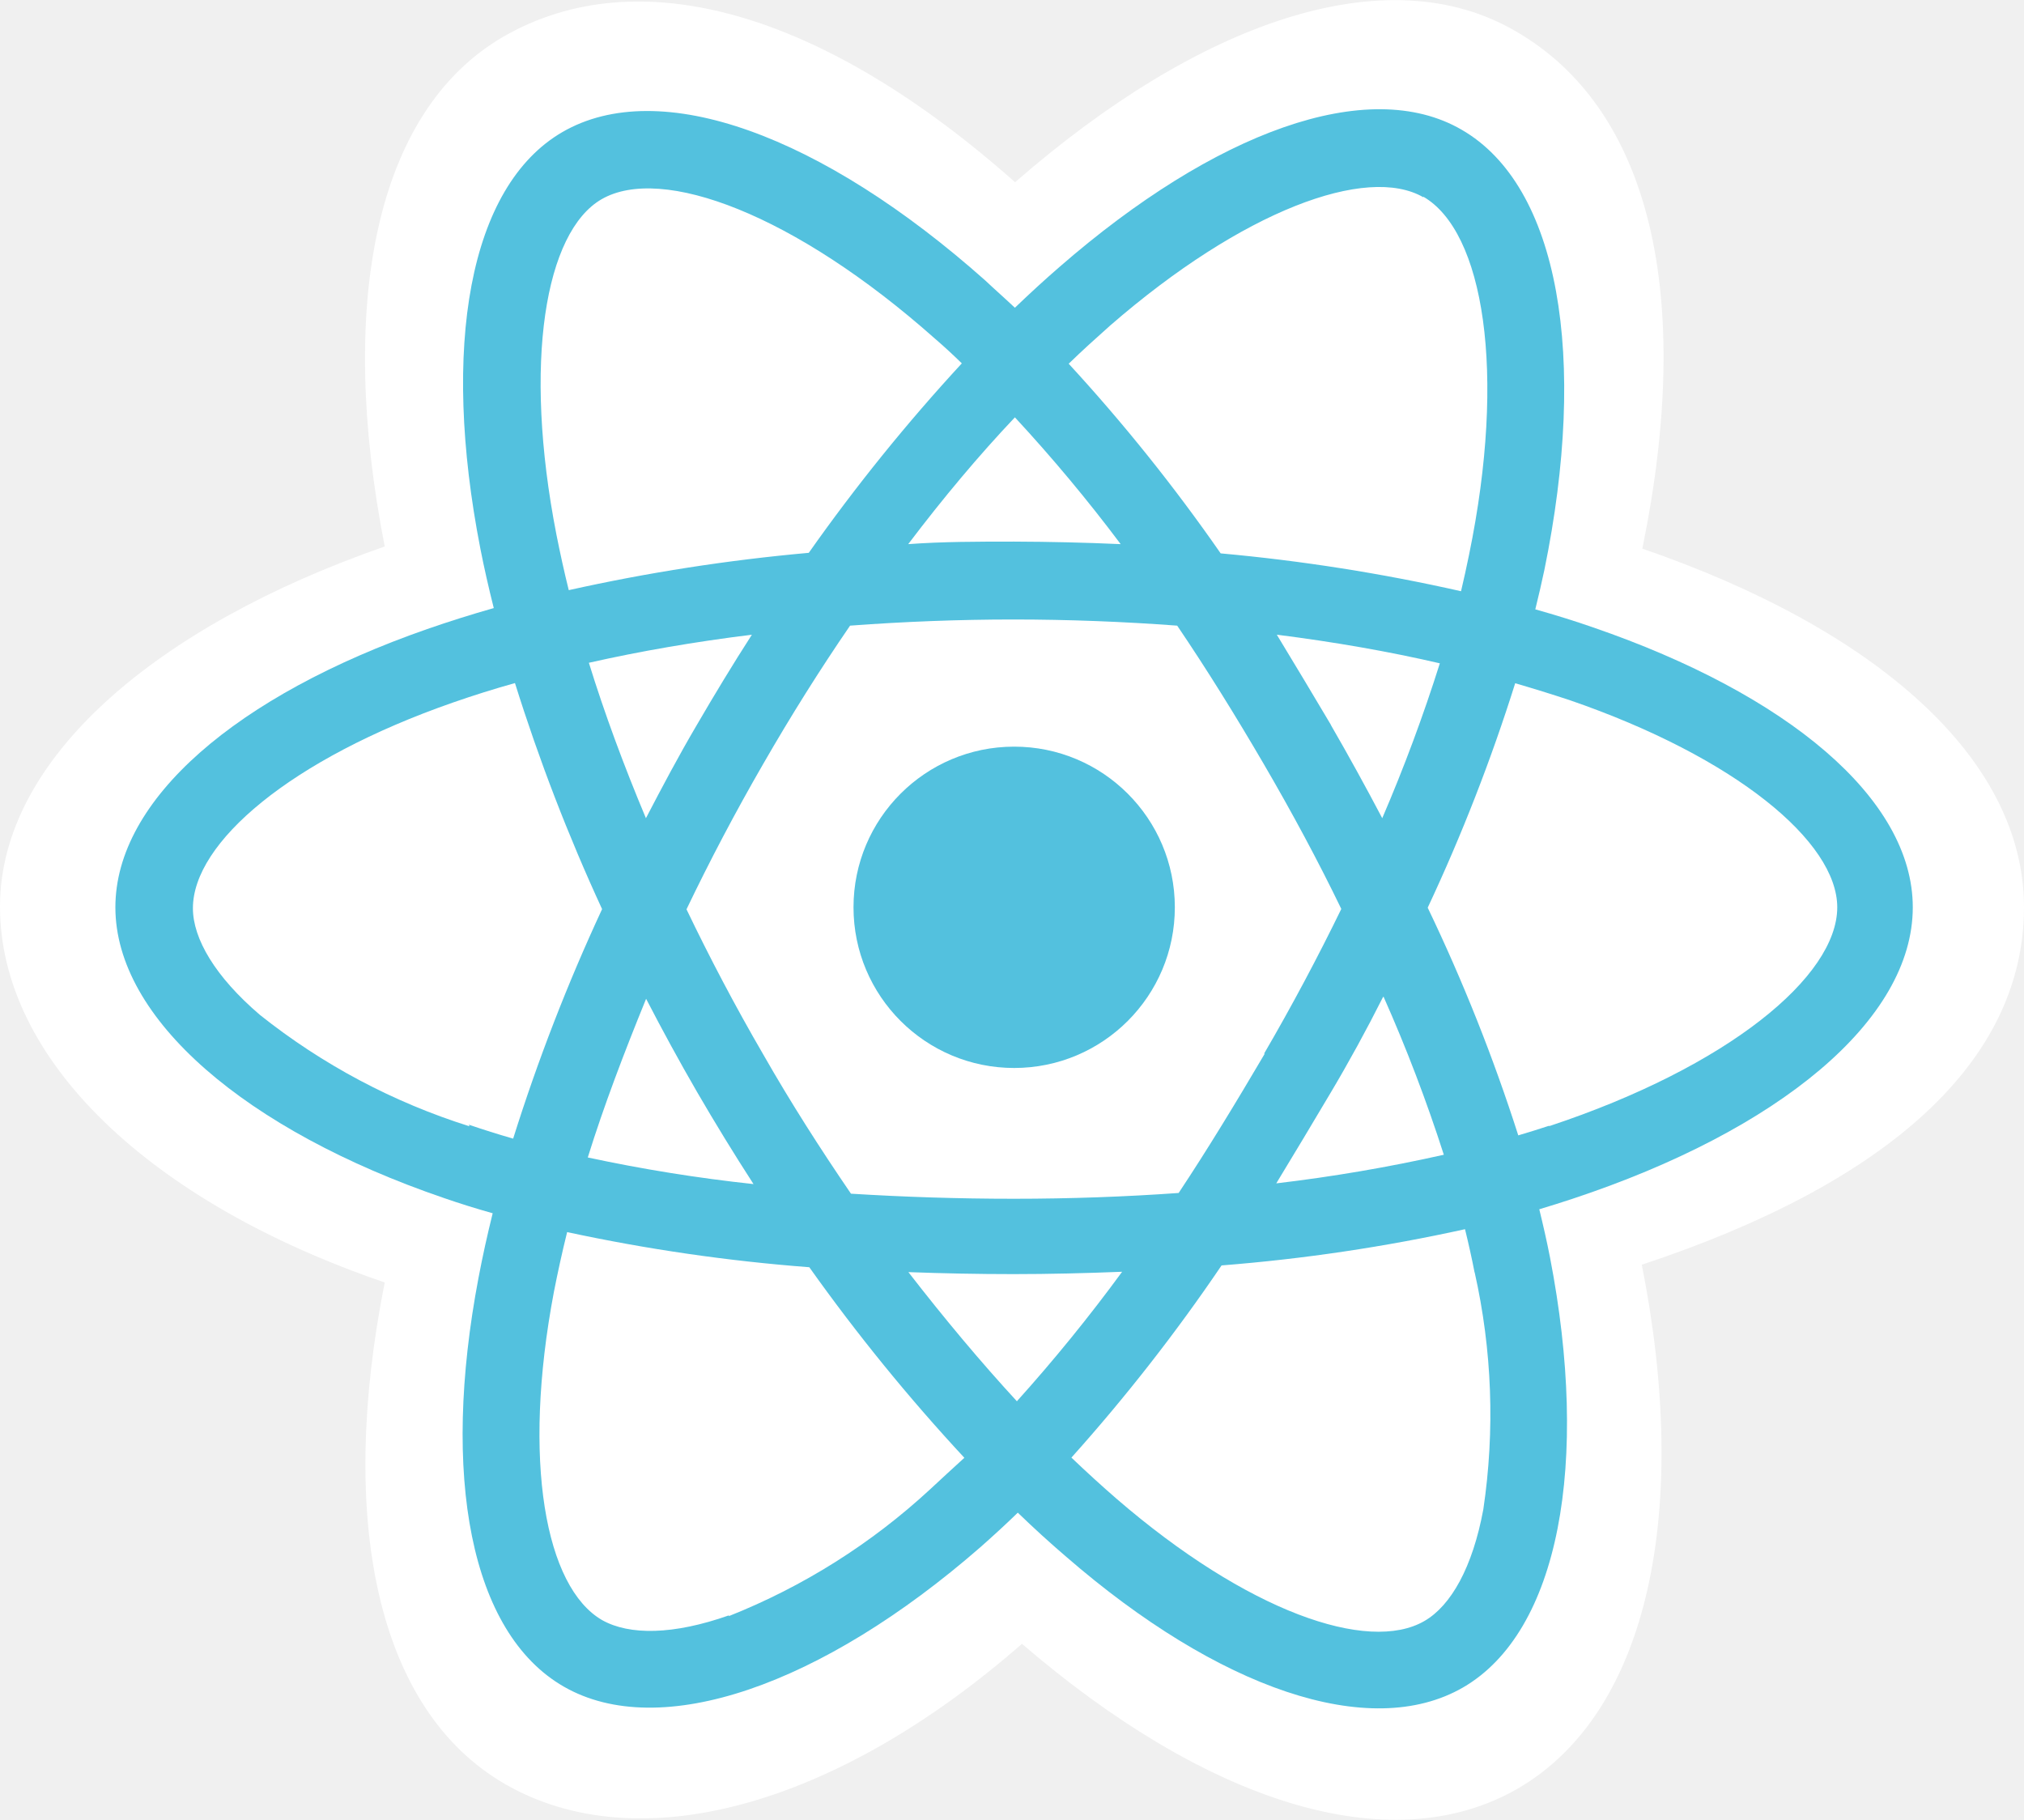
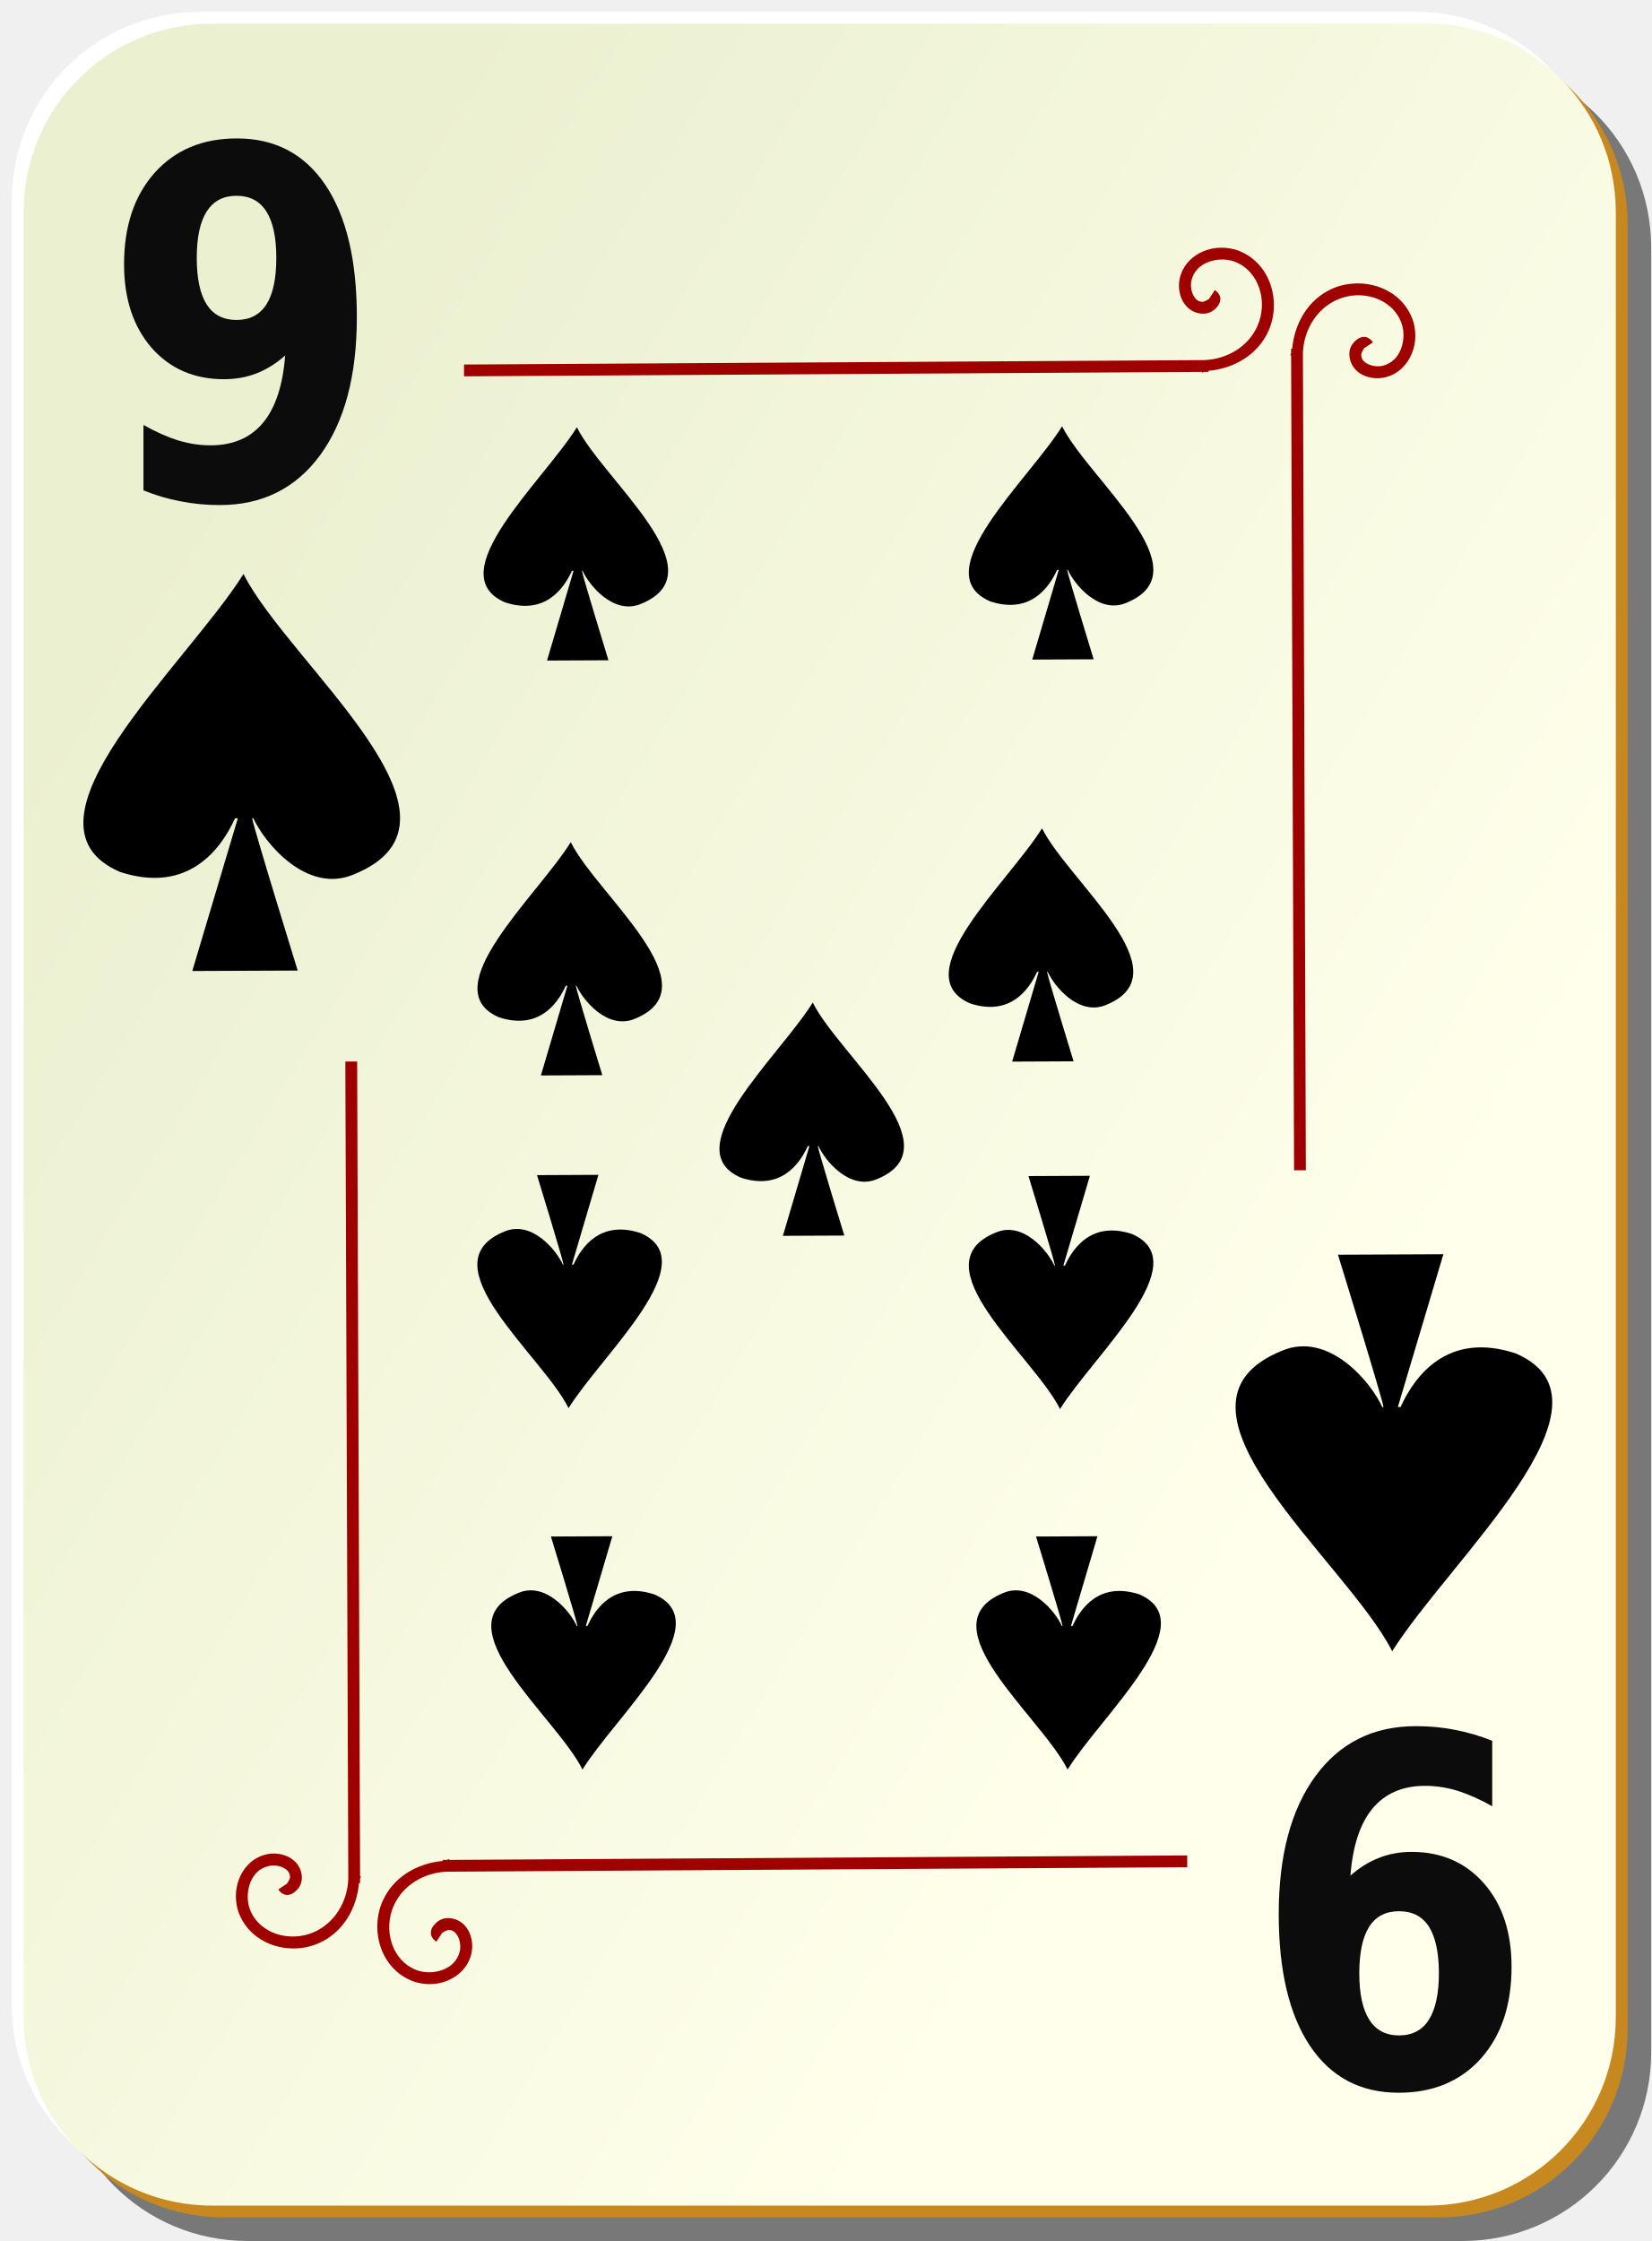
- <svg xmlns="http://www.w3.org/2000/svg" id="Layer_1" data-name="Layer 1" viewBox="0 0 111.74 100.46">
-   <defs>
-     <style>
-       .cls-1{fill:#fff}.cls-2{fill:#53c1de}
-     </style>
+ <svg xmlns="http://www.w3.org/2000/svg" id="svg2" viewBox="0 0 140 190" version="1.0" y="0" x="0">
+   <defs id="defs3">
+     <linearGradient id="linearGradient35927" x1="2" gradientUnits="userSpaceOnUse" y1="63.1" gradientTransform="translate(0 -1)" x2="109" y2="128.7">
+       <stop id="stop2062" stop-color="#ebf0d0" offset="0" />
+       <stop id="stop2064" stop-color="#ffffeb" offset="1" />
+     </linearGradient>
  </defs>
-   <path class="cls-1" d="M.76 52.19C.76 60.62 9 68.5 22 72.94c-2.6 13.06-.47 23.59 6.64 27.69 7.31 4.22 18.2 1.3 28.54-7.74 10.08 8.67 20.26 12.08 27.36 8 7.31-4.23 9.53-15.47 6.86-28.93 13.53-4.48 21.1-11.19 21.1-19.74 0-8.25-8.25-15.38-21.07-19.79 2.87-14 .44-24.29-7-28.57C77.32-.28 67 3.31 56.8 12.2 46.16 2.76 36-.12 28.56 4.16 21.43 8.29 19.39 19 22 32.31 9.44 36.68.76 44 .76 52.19z" transform="translate(-.76 -2.14)" />
-   <path class="cls-2" d="M88.72 36.78c-1-.35-2.1-.69-3.2-1 .18-.73.35-1.46.5-2.17 2.41-11.74.83-21.2-4.57-24.31-5.17-3-13.64.13-22.19 7.57-.82.71-1.65 1.47-2.47 2.26-.55-.52-1.1-1-1.64-1.51-9-8-17.95-11.31-23.34-8.19-5.17 3-6.7 11.88-4.53 23 .21 1.07.46 2.17.74 3.28-1.27.36-2.5.75-3.68 1.16-10.5 3.66-17.21 9.4-17.21 15.36 0 6.15 7.2 12.31 18.14 16.05.87.3 1.76.58 2.69.84-.3 1.21-.56 2.39-.78 3.55-2.08 10.93-.46 19.61 4.7 22.58 5.33 3.07 14.27-.08 23-7.69.69-.61 1.38-1.24 2.07-1.91.89.86 1.79 1.68 2.68 2.44 8.37 7.26 16.74 10.19 21.9 7.21 5.32-3.08 7-12.41 4.8-23.75-.17-.87-.37-1.75-.59-2.65.63-.19 1.24-.38 1.84-.58 11.38-3.77 18.78-9.86 18.78-16.09 0-6-6.92-11.76-17.64-15.45z" transform="translate(-.76 -2.14)" />
-   <path class="cls-1" d="M86.25 64.3c-.54.18-1.1.35-1.67.52a98.39 98.39 0 0 0-5-12.57 99.6 99.6 0 0 0 4.83-12.39c1 .29 2 .6 3 .93 9.18 3.16 14.78 7.83 14.78 11.44 0 3.83-6.05 8.81-15.87 12.07zm-4.08 8.07a35.72 35.72 0 0 1 .48 13.1c-.59 3.19-1.78 5.31-3.25 6.16-3.12 1.81-9.81-.54-17-6.75-.82-.71-1.65-1.47-2.49-2.27A99.6 99.6 0 0 0 68.2 72a98 98 0 0 0 13.44-2c.2.82.38 1.62.53 2.4zM41 91.32c-3.06 1.08-5.49 1.11-7 .26-3.13-1.81-4.43-8.78-2.66-18.12.21-1.07.45-2.17.73-3.3a99.32 99.32 0 0 0 13.37 1.94A103.82 103.82 0 0 0 54 82.62q-1 .91-1.89 1.74a35.84 35.84 0 0 1-11.11 7zm-14.32-27a35.82 35.82 0 0 1-11.57-6.15c-2.46-2.1-3.7-4.2-3.7-5.89 0-3.62 5.38-8.23 14.37-11.36 1.09-.38 2.23-.74 3.41-1.07A103.83 103.83 0 0 0 34 52.33 104 104 0 0 0 29.09 65c-.84-.24-1.66-.5-2.45-.77zm4.8-32.66c-1.86-9.53-.62-16.72 2.49-18.52 3.32-1.92 10.66.82 18.4 7.69.5.43 1 .89 1.49 1.37a102.28 102.28 0 0 0-8.45 10.46 103.36 103.36 0 0 0-13.25 2.06c-.25-1-.48-2.06-.68-3.06zm42.77 10.52c-1-1.69-2-3.35-3-5 3.17.4 6.2.93 9 1.58a90.88 90.88 0 0 1-3.18 8.55c-.9-1.71-1.85-3.44-2.85-5.17zm-17.46-17a87.88 87.88 0 0 1 5.84 7q-2.91-.13-5.89-.14c-2 0-3.91 0-5.84.14 1.93-2.55 3.91-4.91 5.89-7zm-17.57 17c-1 1.7-1.91 3.42-2.8 5.13-1.23-2.93-2.29-5.8-3.15-8.58 2.83-.64 5.85-1.16 9-1.55-1.05 1.63-2.06 3.3-3.05 5zm3.14 25.33a88.52 88.52 0 0 1-9.15-1.47c.88-2.83 2-5.77 3.22-8.76.89 1.72 1.82 3.43 2.81 5.14q1.51 2.6 3.12 5.09zm14.55 12c-2-2.17-4-4.56-6-7.14 1.9.07 3.84.11 5.8.11s4-.05 6-.13a91.37 91.37 0 0 1-5.82 7.16zm20.23-22.35a86.87 86.87 0 0 1 3.33 8.73 90.69 90.69 0 0 1-9.25 1.58c1-1.64 2-3.32 3-5s2-3.51 2.88-5.26zm-6.55 3.14C69 63 67.45 65.56 65.83 68c-2.94.21-6 .32-9.09.32s-6.09-.1-9-.28c-1.68-2.46-3.31-5-4.85-7.7-1.54-2.65-2.95-5.33-4.23-8 1.28-2.67 2.69-5.35 4.22-8q2.3-4 4.81-7.66c2.95-.22 6-.34 9-.34 3.08 0 6.11.12 9.06.34 1.64 2.42 3.24 5 4.78 7.64s3 5.35 4.28 8c-1.29 2.65-2.72 5.34-4.27 8zM79.34 13c3.32 1.92 4.61 9.65 2.52 19.78a67.5 67.5 0 0 1-.44 2 101.84 101.84 0 0 0-13.27-2.09 98.2 98.2 0 0 0-8.39-10.47c.76-.74 1.53-1.43 2.28-2.1 7.33-6.37 14.18-8.89 17.3-7.09z" transform="translate(-.76 -2.14)" />
-   <path class="cls-2" d="M56.74 43.36a8.87 8.87 0 1 1-8.86 8.87 8.87 8.87 0 0 1 8.86-8.87" transform="translate(-.76 -2.14)" />
+   <g id="layer1">
+     <g id="g1344">
+       <g id="g5630">
+         <path id="rect2070" d="m21 5h103c8.86 0 16 7.136 16 16v153c0 8.86-7.14 16-16 16h-103c-8.864 0-16-7.14-16-16v-153c0-8.864 7.136-16 16-16z" fill-opacity=".498" />
+         <path id="rect1300" d="m17 1h103c8.86 0 16 7.136 16 16v153c0 8.86-7.14 16-16 16h-103c-8.864 0-16-7.14-16-16v-153c0-8.864 7.136-16 16-16z" fill="#fff" />
+         <path id="path5624" d="m19 3h103c8.86 0 16 7.136 16 16v153c0 8.86-7.14 16-16 16h-103c-8.864 0-16-7.14-16-16v-153c0-8.864 7.136-16 16-16z" fill="#c7891f" />
+         <path id="rect1306" d="m18 2h103c8.86 0 16 7.136 16 16v153c0 8.86-7.14 16-16 16h-103c-8.864 0-16-7.14-16-16v-153c0-8.864 7.136-16 16-16z" fill="url(#linearGradient35927)" />
+       </g>
+       <path id="path2869" fill-rule="evenodd" fill="#9f0000" d="m103.53 21c-0.5 0.002-0.97 0.099-1.44 0.281-0.93 0.364-1.73 1.112-2.03 2.188-0.173 0.645-0.12 1.381 0.19 2s0.93 1.119 1.75 1.125c0.48 0.003 0.85-0.196 1.16-0.532 0.15-0.167 0.31-0.415 0.31-0.718s-0.21-0.583-0.47-0.75l-0.53 0.812c0.07 0.046 0-0.005 0-0.062 0-0.058 0.02-0.022-0.03 0.031-0.1 0.106-0.46 0.219-0.44 0.219-0.42-0.003-0.65-0.217-0.84-0.594s-0.23-0.905-0.13-1.281c0.21-0.751 0.72-1.231 1.41-1.5 0.69-0.27 1.55-0.298 2.25-0.031 2.11 0.807 2.82 3.429 1.93 5.437-0.77 1.764-2.58 2.83-4.5 2.906l-62.776 0.375v1l62.566-0.375v0.063c0.07 0 0.14-0.06 0.21-0.063h0.35v-0.093c2.16-0.195 4.19-1.362 5.09-3.407 1.1-2.492 0.15-5.748-2.56-6.781-0.47-0.18-0.97-0.252-1.47-0.25zm11.41 3.031c-0.67 0.023-1.35 0.163-1.97 0.438-2.05 0.903-3.21 2.93-3.41 5.093h-0.09v0.344c0 0.078-0.06 0.141-0.06 0.219h0.06l0.25 69.094h1l-0.25-69.313c0.08-1.919 1.14-3.72 2.91-4.5 2-0.887 4.62-0.178 5.43 1.938 0.27 0.698 0.24 1.561-0.03 2.25-0.27 0.688-0.75 1.202-1.5 1.406-0.37 0.102-0.9 0.064-1.28-0.125s-0.59-0.421-0.59-0.844c0 0.018 0.11-0.34 0.21-0.437 0.06-0.049 0.09-0.031 0.04-0.032-0.06 0-0.11-0.07-0.07 0l0.82-0.531c-0.17-0.259-0.45-0.468-0.75-0.469-0.31 0-0.55 0.16-0.72 0.313-0.34 0.306-0.54 0.681-0.53 1.156 0 0.819 0.5 1.44 1.12 1.75 0.62 0.311 1.36 0.363 2 0.188 1.08-0.293 1.82-1.102 2.19-2.031 0.18-0.465 0.28-0.941 0.28-1.438s-0.07-0.996-0.25-1.469c-0.77-2.029-2.8-3.068-4.81-3zm-85.659 65.969l0.25 69.31c-0.076 1.92-1.142 3.72-2.906 4.5-2.008 0.89-4.63 0.18-5.437-1.93-0.267-0.7-0.239-1.57 0.031-2.26 0.269-0.68 0.749-1.2 1.5-1.4 0.376-0.1 0.904-0.07 1.281 0.12s0.591 0.42 0.594 0.85c0-0.02-0.113 0.34-0.219 0.43-0.053 0.05-0.089 0.04-0.031 0.04 0.057 0 0.108 0.07 0.062 0l-0.812 0.53c0.167 0.26 0.447 0.47 0.75 0.47s0.551-0.16 0.718-0.32c0.336-0.3 0.535-0.68 0.532-1.15-0.006-0.82-0.506-1.44-1.125-1.75s-1.355-0.37-2-0.19c-1.076 0.29-1.824 1.1-2.188 2.03-0.182 0.47-0.279 0.94-0.281 1.44s0.07 0.99 0.25 1.47c1.033 2.7 4.289 3.66 6.781 2.56 2.045-0.9 3.212-2.93 3.407-5.09h0.093v-0.35c0.003-0.08 0.063-0.14 0.063-0.22h-0.063l-0.25-69.09h-1zm71.379 67.31l-62.566 0.38v-0.07c-0.078 0-0.141 0.06-0.219 0.07h-0.344v0.09c-2.163 0.2-4.19 1.36-5.093 3.41-1.101 2.49-0.144 5.75 2.562 6.78 0.472 0.18 0.971 0.25 1.469 0.25 0.497 0 0.972-0.1 1.437-0.28 0.93-0.37 1.739-1.11 2.032-2.19 0.175-0.65 0.122-1.38-0.188-2s-0.932-1.12-1.75-1.13c-0.476 0-0.85 0.2-1.156 0.54-0.153 0.16-0.314 0.41-0.313 0.72 0.001 0.3 0.21 0.58 0.469 0.74l0.531-0.81c-0.07-0.04 0 0.01 0 0.07 0 0.05-0.017 0.02 0.031-0.04 0.097-0.1 0.455-0.21 0.438-0.22 0.423 0.01 0.655 0.22 0.844 0.6s0.227 0.9 0.125 1.28c-0.205 0.75-0.718 1.23-1.407 1.5-0.688 0.27-1.552 0.3-2.25 0.03-2.115-0.81-2.824-3.43-1.937-5.44 0.779-1.76 2.581-2.83 4.5-2.9l62.785-0.38v-1z" />
+     </g>
+   </g>
+   <g id="g5899" transform="matrix(.59314 0 0 .23894 -85.412 49.256)">
+     <path id="path5901" stroke-linejoin="round" d="m260.18 149.6c-4.84 19.24-19.68 52-10.28 62.12 5.71 4.66 8.42-4.88 9.57-11.19h0.23l-3.79 31.84 8.78-0.1s-3.78-30.6-3.79-31.77h0.09c0.93 5.16 4.46 15.83 8.34 11.77 11.34-11.4-5.36-43.83-9.15-62.67z" fill-rule="evenodd" stroke-width=".759" />
+   </g>
+   <g id="g1720" transform="matrix(.59314 0 0 .23894 -105.41 .48105)">
+     <path id="path1722" stroke-linejoin="round" d="m260.18 149.6c-4.84 19.24-19.68 52-10.28 62.12 5.71 4.66 8.42-4.88 9.57-11.19h0.23l-3.79 31.84 8.78-0.1s-3.78-30.6-3.79-31.77h0.09c0.93 5.16 4.46 15.83 8.34 11.77 11.34-11.4-5.36-43.83-9.15-62.67z" fill-rule="evenodd" stroke-width=".759" />
+   </g>
+   <g id="g1733" transform="matrix(.59314 0 0 .23894 -64.27 .39884)">
+     <path id="path1735" stroke-linejoin="round" d="m260.18 149.6c-4.84 19.24-19.68 52-10.28 62.12 5.71 4.66 8.42-4.88 9.57-11.19h0.23l-3.79 31.84 8.78-0.1s-3.78-30.6-3.79-31.77h0.09c0.93 5.16 4.46 15.83 8.34 11.77 11.34-11.4-5.36-43.83-9.15-62.67z" fill-rule="evenodd" stroke-width=".759" />
+   </g>
+   <g id="g1737" transform="matrix(.59314 0 0 .23894 -105.93 35.658)">
+     <path id="path1739" stroke-linejoin="round" d="m260.18 149.6c-4.84 19.24-19.68 52-10.28 62.12 5.71 4.66 8.42-4.88 9.57-11.19h0.23l-3.79 31.84 8.78-0.1s-3.78-30.6-3.79-31.77h0.09c0.93 5.16 4.46 15.83 8.34 11.77 11.34-11.4-5.36-43.83-9.15-62.67z" fill-rule="evenodd" stroke-width=".759" />
+   </g>
+   <g id="g1741" transform="matrix(.59314 0 0 .23894 -65.973 34.483)">
+     <path id="path1743" stroke-linejoin="round" d="m260.18 149.6c-4.84 19.24-19.68 52-10.28 62.12 5.71 4.66 8.42-4.88 9.57-11.19h0.23l-3.79 31.84 8.78-0.1s-3.78-30.6-3.79-31.77h0.09c0.93 5.16 4.46 15.83 8.34 11.77 11.34-11.4-5.36-43.83-9.15-62.67z" fill-rule="evenodd" stroke-width=".759" />
+   </g>
+   <g id="g1745" transform="matrix(-.59314 0 0 -.23894 202.53 155.13)">
+     <path id="path1747" stroke-linejoin="round" d="m260.18 149.6c-4.84 19.24-19.68 52-10.28 62.12 5.71 4.66 8.42-4.88 9.57-11.19h0.23l-3.79 31.84 8.78-0.1s-3.78-30.6-3.79-31.77h0.09c0.93 5.16 4.46 15.83 8.34 11.77 11.34-11.4-5.36-43.83-9.15-62.67z" fill-rule="evenodd" stroke-width=".759" />
+   </g>
+   <g id="g1749" transform="matrix(-.59314 0 0 -.23894 244.2 155.21)">
+     <path id="path1751" stroke-linejoin="round" d="m260.18 149.6c-4.84 19.24-19.68 52-10.28 62.12 5.71 4.66 8.42-4.88 9.57-11.19h0.23l-3.79 31.84 8.78-0.1s-3.78-30.6-3.79-31.77h0.09c0.93 5.16 4.46 15.83 8.34 11.77 11.34-11.4-5.36-43.83-9.15-62.67z" fill-rule="evenodd" stroke-width=".759" />
+   </g>
+   <g id="g1757" transform="matrix(-.59314 0 0 -.23894 244.84 185.77)">
+     <path id="path1759" stroke-linejoin="round" d="m260.18 149.6c-4.84 19.24-19.68 52-10.28 62.12 5.71 4.66 8.42-4.88 9.57-11.19h0.23l-3.79 31.84 8.78-0.1s-3.78-30.6-3.79-31.77h0.09c0.93 5.16 4.46 15.83 8.34 11.77 11.34-11.4-5.36-43.83-9.15-62.67z" fill-rule="evenodd" stroke-width=".759" />
+   </g>
+   <g id="g1761" transform="matrix(-.59314 0 0 -.23894 203.71 185.77)">
+     <path id="path1763" stroke-linejoin="round" d="m260.18 149.6c-4.84 19.24-19.68 52-10.28 62.12 5.71 4.66 8.42-4.88 9.57-11.19h0.23l-3.79 31.84 8.78-0.1s-3.78-30.6-3.79-31.77h0.09c0.93 5.16 4.46 15.83 8.34 11.77 11.34-11.4-5.36-43.83-9.15-62.67z" fill-rule="evenodd" stroke-width=".759" />
+   </g>
+   <path id="path1561" fill-rule="evenodd" d="m20.645 48.665c-4.925 7.825-20.035 21.149-10.463 25.263 5.811 1.894 8.576-1.983 9.747-4.549h0.235l-3.859 12.946 8.937-0.038s-3.85-12.445-3.859-12.921h0.094c0.946 2.097 4.536 6.439 8.484 4.785 11.546-4.635-5.455-17.824-9.316-25.486z" />
+   <path id="text1768" d="m12.164 41.575v-5.546c1.019 0.576 1.994 1.012 2.924 1.306 0.93 0.282 1.85 0.422 2.758 0.422 1.905 0 3.389-0.636 4.452-1.909 1.063-1.286 1.689-3.188 1.878-5.706-0.754 0.67-1.557 1.172-2.409 1.507-0.853 0.335-1.778 0.502-2.775 0.502-2.536 0-4.585-0.891-6.147-2.672-1.55-1.795-2.326-4.153-2.326-7.073 0-3.229 0.864-5.814 2.592-7.756 1.739-1.943 4.065-2.914 6.978-2.914 3.234 0 5.737 1.32 7.509 3.958 1.772 2.639 2.658 6.37 2.658 11.193 0 4.956-1.036 8.854-3.107 11.694-2.071 2.827-4.912 4.24-8.522 4.24-1.163 0-2.276-0.107-3.34-0.322-1.063-0.201-2.104-0.509-3.123-0.924m7.891-14.447c1.119 0 1.961-0.436 2.526-1.306 0.565-0.884 0.847-2.204 0.847-3.959 0-1.741-0.282-3.054-0.847-3.938s-1.407-1.326-2.526-1.326c-1.118 0-1.96 0.442-2.525 1.326s-0.847 2.197-0.847 3.938c0 1.755 0.282 3.075 0.847 3.959 0.565 0.87 1.407 1.306 2.525 1.306" fill="#0c0c0c" />
+   <path id="path19317" fill-rule="evenodd" d="m118.04 140c4.92-7.82 20.03-21.15 10.46-25.26-5.81-1.9-8.58 1.98-9.75 4.55h-0.23l3.86-12.95-8.94 0.04s3.85 12.44 3.86 12.92h-0.1c-0.94-2.1-4.53-6.44-8.48-4.79-11.547 4.64 5.45 17.83 9.32 25.49z" />
+   <path id="text19319" d="m126.52 147.59v5.55c-1.02-0.58-2-1.01-2.93-1.31-0.93-0.28-1.85-0.42-2.76-0.42-1.9 0-3.38 0.64-4.45 1.91-1.06 1.28-1.69 3.19-1.88 5.7 0.76-0.67 1.56-1.17 2.41-1.5 0.86-0.34 1.78-0.51 2.78-0.51 2.53 0 4.58 0.9 6.14 2.68 1.56 1.79 2.33 4.15 2.33 7.07 0 3.23-0.86 5.81-2.59 7.76-1.74 1.94-4.07 2.91-6.98 2.91-3.23 0-5.74-1.32-7.51-3.96s-2.66-6.37-2.66-11.19c0-4.96 1.04-8.86 3.11-11.69s4.91-4.24 8.52-4.24c1.17 0 2.28 0.1 3.34 0.32 1.07 0.2 2.11 0.51 3.13 0.92m-7.9 14.45c-1.11 0-1.96 0.43-2.52 1.3-0.57 0.89-0.85 2.21-0.85 3.96 0 1.74 0.28 3.06 0.85 3.94 0.56 0.89 1.41 1.33 2.52 1.33 1.12 0 1.97-0.44 2.53-1.33 0.56-0.88 0.85-2.2 0.85-3.94 0-1.75-0.29-3.07-0.85-3.96-0.56-0.87-1.41-1.3-2.53-1.3" fill="#0c0c0c" />
</svg>
